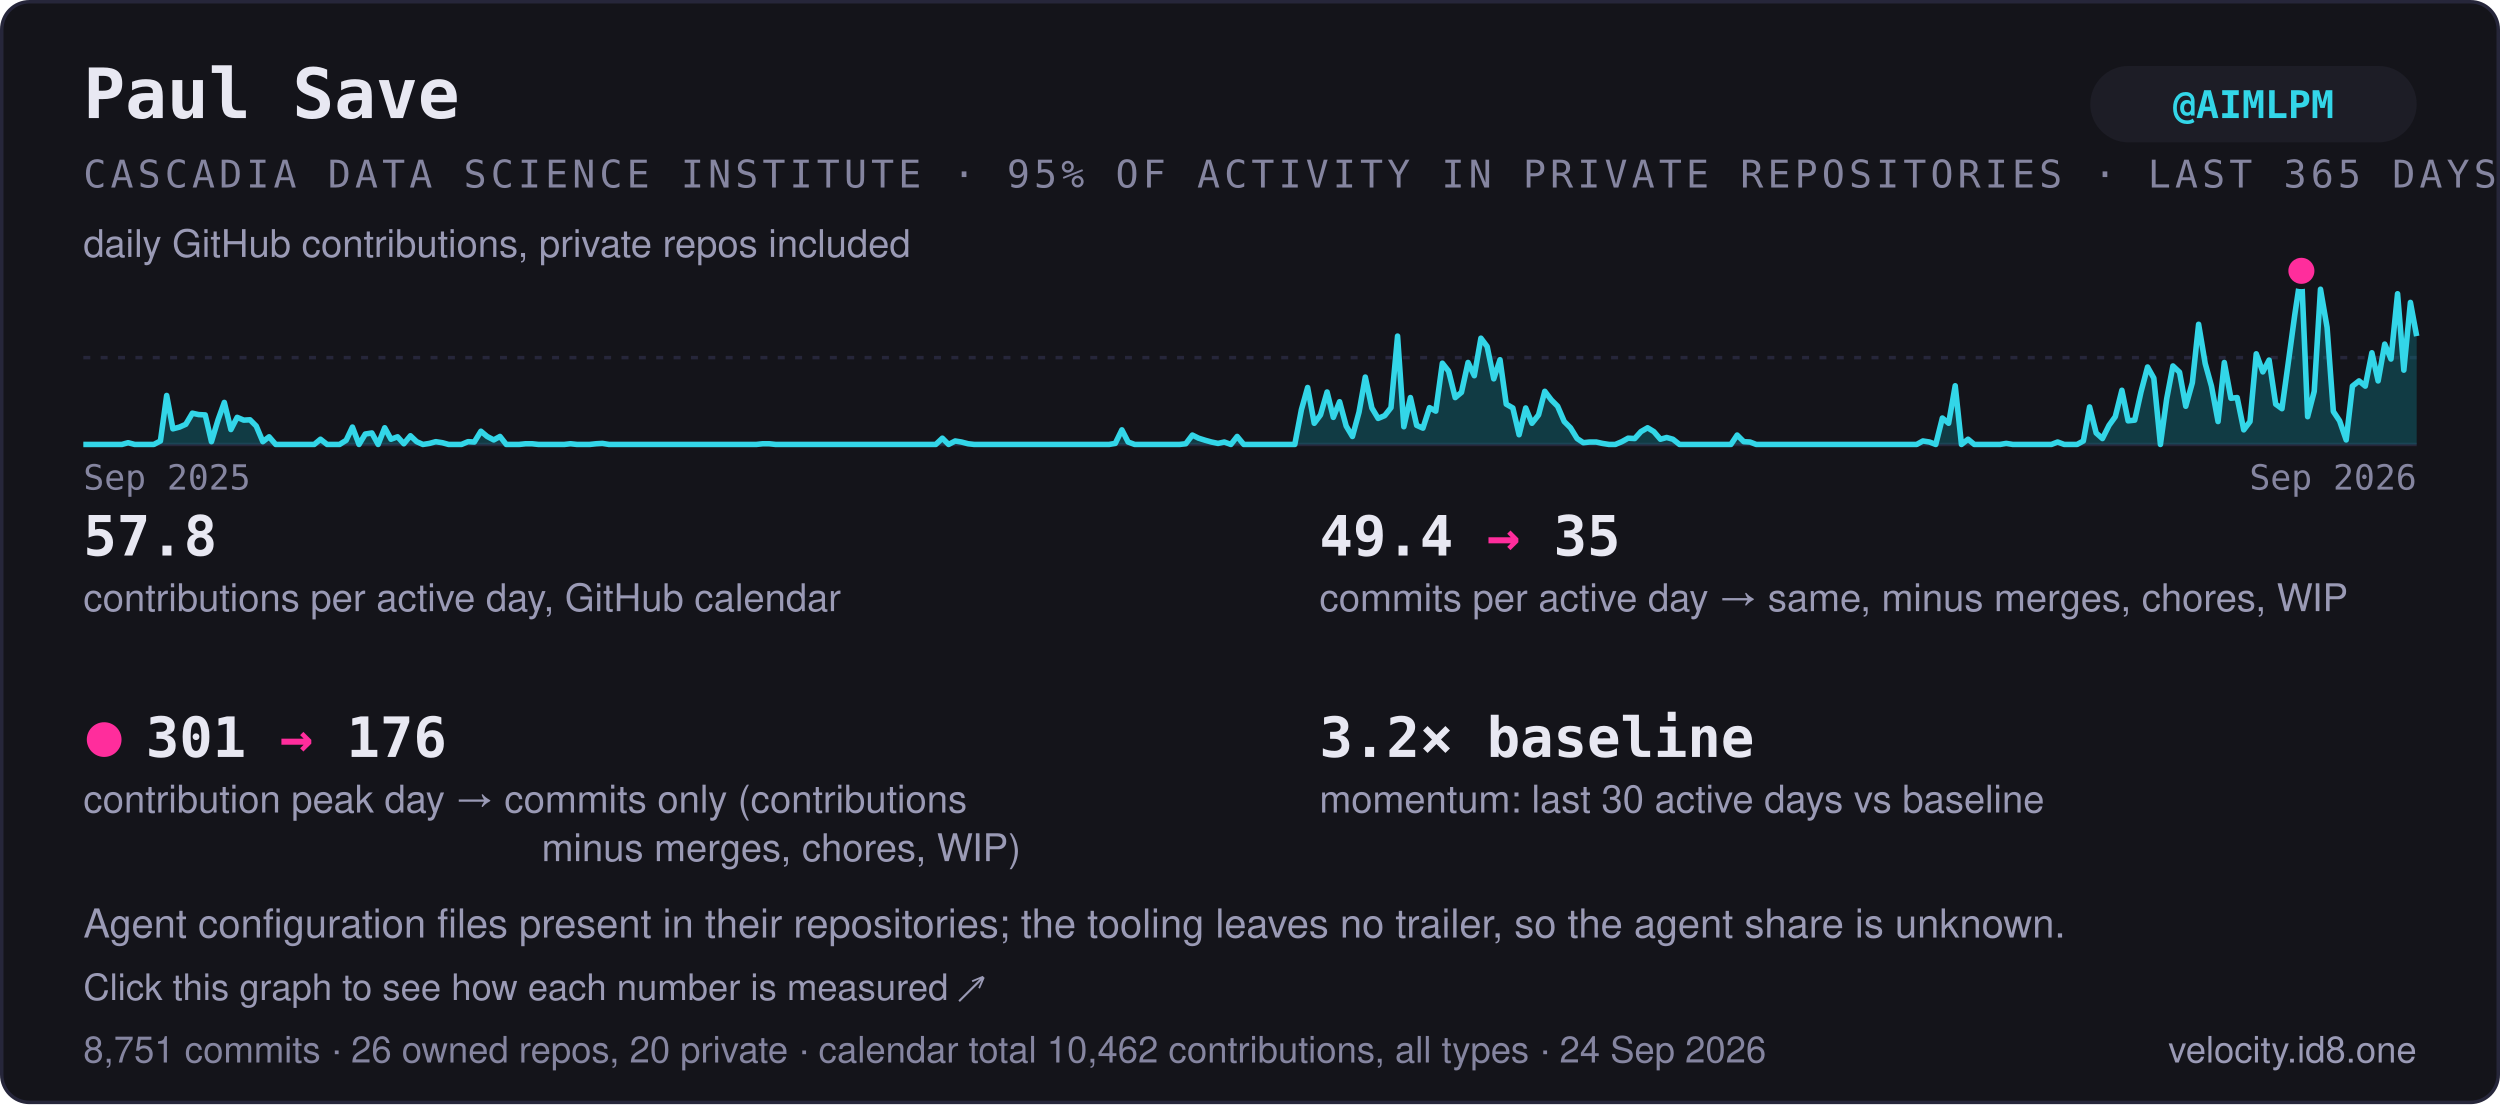
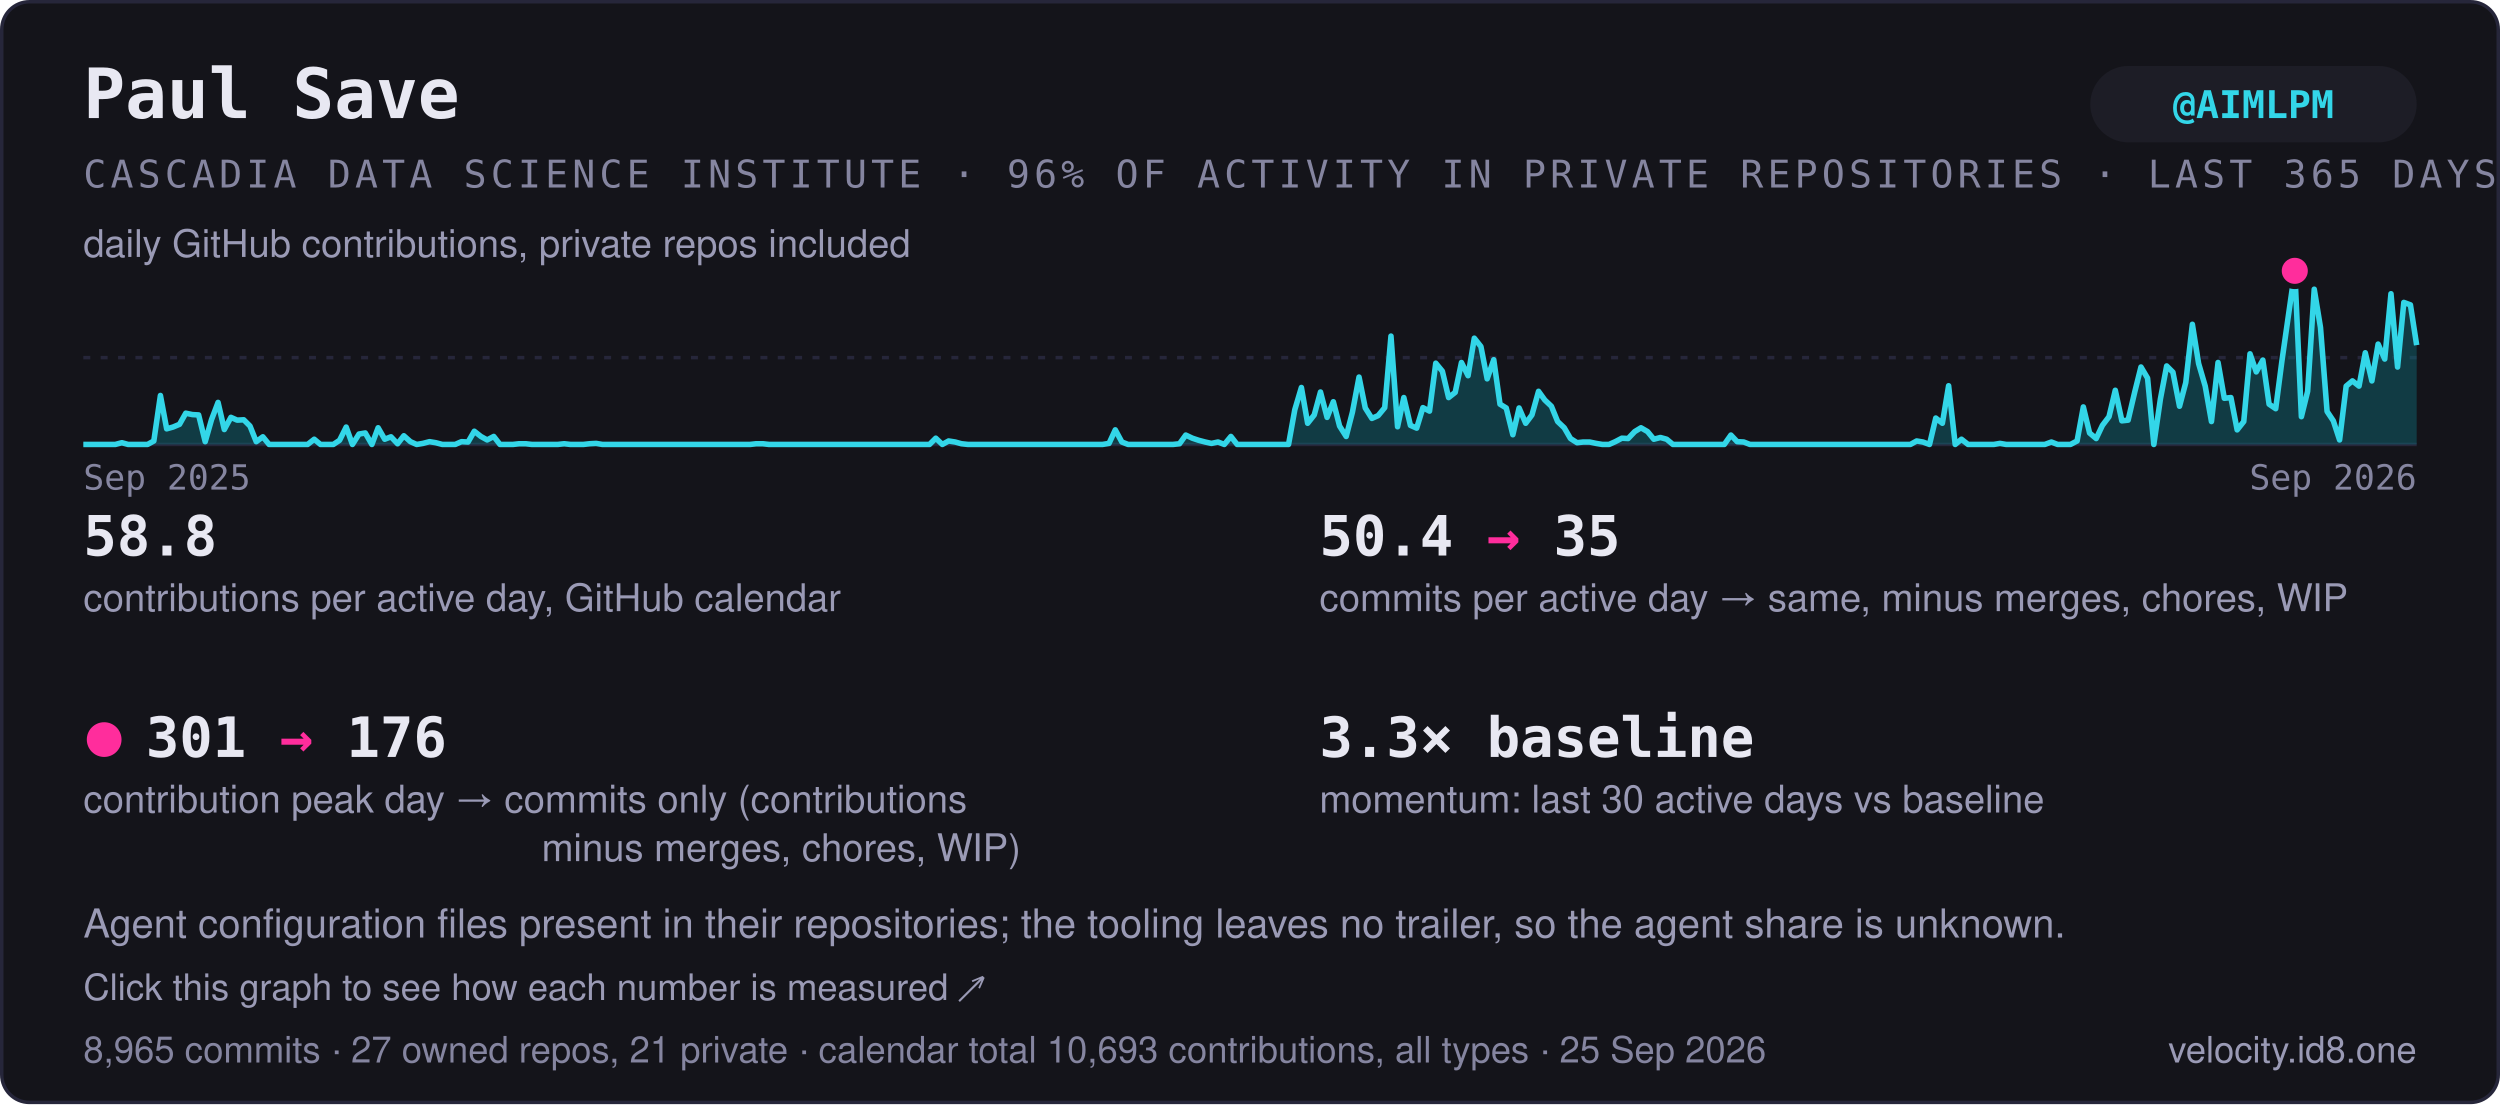
<svg xmlns="http://www.w3.org/2000/svg" width="720" height="318" viewBox="0 0 720 318" role="img" aria-label="Paul Save: Velocity Graph">
  <rect x="0.5" y="0.5" width="719" height="317" rx="8" fill="#14141A" stroke="#26263A" />
  <text x="24" y="34" font-family="Departure Mono, JetBrains Mono, ui-monospace, Menlo, monospace" font-size="20" font-weight="700" fill="#E8E8F2">Paul Save</text>
-   <text x="24" y="54" font-family="Departure Mono, JetBrains Mono, ui-monospace, Menlo, monospace" font-size="11" letter-spacing="1.2" fill="#8585A0">CASCADIA DATA SCIENCE INSTITUTE · 95% OF ACTIVITY IN PRIVATE REPOSITORIES · LAST 365 DAYS</text>
+   <text x="24" y="54" font-family="Departure Mono, JetBrains Mono, ui-monospace, Menlo, monospace" font-size="11" letter-spacing="1.2" fill="#8585A0">CASCADIA DATA SCIENCE INSTITUTE · 96% OF ACTIVITY IN PRIVATE REPOSITORIES · LAST 365 DAYS</text>
  <rect x="602" y="19" width="94" height="22" rx="11" fill="#1D1D26" />
  <text x="649" y="34" text-anchor="middle" font-family="Departure Mono, JetBrains Mono, ui-monospace, Menlo, monospace" font-size="11" font-weight="600" fill="#33D6E8">@AIMLPM</text>
  <line x1="24" x2="696" y1="128" y2="128" stroke="#26263A" />
  <line x1="24" x2="696" y1="103.0" y2="103.0" stroke="#26263A" stroke-dasharray="2 3" />
-   <path d="M24.0,128.0 L25.8,128.0 L27.7,128.0 L29.5,128.0 L31.4,128.0 L33.2,128.0 L35.1,128.0 L36.9,127.5 L38.8,128.0 L40.6,128.0 L42.5,128.0 L44.3,128.0 L46.2,127.0 L48.0,113.9 L49.8,123.5 L51.7,123.0 L53.5,122.2 L55.4,119.0 L57.2,119.4 L59.1,119.5 L60.9,127.2 L62.8,120.9 L64.6,115.9 L66.5,123.7 L68.3,120.2 L70.2,121.0 L72.0,120.9 L73.8,122.7 L75.7,127.2 L77.5,125.8 L79.4,128.0 L81.2,128.0 L83.1,128.0 L84.9,128.0 L86.8,128.0 L88.6,128.0 L90.5,128.0 L92.3,126.5 L94.2,128.0 L96.0,128.0 L97.8,128.0 L99.7,126.8 L101.5,123.0 L103.4,128.0 L105.2,125.0 L107.1,124.7 L108.9,128.0 L110.8,123.2 L112.6,126.5 L114.5,125.8 L116.3,127.8 L118.2,125.5 L120.0,127.2 L121.8,128.0 L123.7,127.7 L125.5,127.2 L127.4,127.5 L129.2,128.0 L131.1,128.0 L132.9,128.0 L134.8,127.2 L136.6,127.3 L138.5,124.2 L140.3,125.7 L142.2,126.7 L144.0,125.7 L145.8,128.0 L147.7,128.0 L149.5,128.0 L151.4,127.8 L153.2,127.8 L155.1,128.0 L156.9,128.0 L158.8,128.0 L160.6,128.0 L162.5,128.0 L164.3,127.8 L166.2,128.0 L168.0,128.0 L169.8,128.0 L171.7,127.8 L173.5,127.7 L175.4,128.0 L177.2,128.0 L179.1,128.0 L180.9,128.0 L182.8,128.0 L184.6,128.0 L186.5,128.0 L188.3,128.0 L190.2,128.0 L192.0,128.0 L193.8,128.0 L195.7,128.0 L197.5,128.0 L199.4,128.0 L201.2,128.0 L203.1,128.0 L204.9,128.0 L206.8,128.0 L208.6,128.0 L210.5,128.0 L212.3,128.0 L214.2,128.0 L216.0,128.0 L217.8,128.0 L219.7,127.8 L221.5,127.8 L223.4,128.0 L225.2,128.0 L227.1,128.0 L228.9,128.0 L230.8,128.0 L232.6,128.0 L234.5,128.0 L236.3,128.0 L238.2,128.0 L240.0,128.0 L241.8,128.0 L243.7,128.0 L245.5,128.0 L247.4,128.0 L249.2,128.0 L251.1,128.0 L252.9,128.0 L254.8,128.0 L256.6,128.0 L258.5,128.0 L260.3,128.0 L262.2,128.0 L264.0,128.0 L265.8,128.0 L267.7,128.0 L269.5,128.0 L271.4,126.2 L273.2,128.0 L275.1,127.0 L276.9,127.3 L278.8,127.8 L280.6,128.0 L282.5,128.0 L284.3,128.0 L286.2,128.0 L288.0,128.0 L289.8,128.0 L291.7,128.0 L293.5,128.0 L295.4,128.0 L297.2,128.0 L299.1,128.0 L300.9,128.0 L302.8,128.0 L304.6,128.0 L306.5,128.0 L308.3,128.0 L310.2,128.0 L312.0,128.0 L313.8,128.0 L315.7,128.0 L317.5,128.0 L319.4,128.0 L321.2,127.7 L323.1,123.8 L324.9,127.3 L326.8,128.0 L328.6,128.0 L330.5,128.0 L332.3,128.0 L334.2,128.0 L336.0,128.0 L337.8,128.0 L339.7,128.0 L341.5,127.8 L343.4,125.3 L345.2,126.2 L347.1,126.8 L348.9,127.3 L350.8,127.7 L352.6,127.3 L354.5,128.0 L356.3,125.7 L358.2,128.0 L360.0,128.0 L361.8,128.0 L363.7,128.0 L365.5,128.0 L367.4,128.0 L369.2,128.0 L371.1,128.0 L372.9,128.0 L374.8,118.0 L376.6,111.6 L378.5,121.9 L380.3,119.5 L382.2,112.9 L384.0,120.2 L385.8,115.7 L387.7,122.7 L389.5,125.7 L391.4,118.7 L393.2,108.6 L395.1,117.5 L396.9,120.5 L398.8,119.7 L400.6,117.4 L402.5,96.8 L404.3,122.9 L406.2,114.5 L408.0,122.5 L409.8,123.3 L411.7,117.4 L413.5,118.4 L415.4,104.6 L417.2,106.9 L419.1,114.5 L420.9,113.0 L422.8,104.4 L424.6,108.2 L426.5,97.4 L428.3,99.8 L430.2,109.1 L432.0,103.6 L433.8,116.4 L435.7,117.5 L437.5,125.2 L439.4,117.5 L441.2,121.9 L443.1,119.5 L444.9,112.7 L446.8,115.2 L448.6,117.0 L450.5,121.4 L452.3,123.2 L454.2,126.3 L456.0,127.5 L457.8,127.3 L459.7,127.3 L461.5,127.7 L463.4,128.0 L465.2,128.0 L467.1,127.2 L468.9,126.2 L470.8,126.3 L472.6,124.3 L474.5,123.2 L476.3,124.3 L478.2,126.5 L480.0,126.0 L481.8,126.5 L483.7,128.0 L485.5,128.0 L487.4,128.0 L489.2,128.0 L491.1,128.0 L492.9,128.0 L494.8,128.0 L496.6,128.0 L498.5,128.0 L500.3,125.3 L502.2,127.2 L504.0,127.3 L505.8,128.0 L507.7,128.0 L509.5,128.0 L511.4,128.0 L513.2,128.0 L515.1,128.0 L516.9,128.0 L518.8,128.0 L520.6,128.0 L522.5,128.0 L524.3,128.0 L526.2,128.0 L528.0,128.0 L529.8,128.0 L531.7,128.0 L533.5,128.0 L535.4,128.0 L537.2,128.0 L539.1,128.0 L540.9,128.0 L542.8,128.0 L544.6,128.0 L546.5,128.0 L548.3,128.0 L550.2,128.0 L552.0,128.0 L553.8,127.0 L555.7,127.3 L557.5,128.0 L559.4,120.4 L561.2,121.9 L563.1,111.1 L564.9,128.0 L566.8,126.5 L568.6,128.0 L570.5,128.0 L572.3,128.0 L574.2,128.0 L576.0,128.0 L577.8,127.7 L579.7,128.0 L581.5,128.0 L583.4,128.0 L585.2,128.0 L587.1,128.0 L588.9,128.0 L590.8,128.0 L592.6,127.3 L594.5,128.0 L596.3,128.0 L598.2,128.0 L600.0,127.0 L601.8,117.2 L603.7,124.7 L605.5,126.3 L607.4,122.5 L609.2,120.0 L611.1,112.4 L612.9,121.2 L614.8,121.0 L616.6,112.9 L618.5,105.7 L620.3,108.9 L622.2,128.0 L624.0,114.9 L625.8,105.4 L627.7,107.2 L629.5,117.0 L631.4,110.2 L633.2,93.4 L635.1,104.7 L636.9,111.2 L638.8,121.4 L640.6,104.4 L642.5,114.7 L644.3,114.5 L646.2,123.8 L648.0,121.4 L649.8,101.9 L651.7,107.1 L653.5,103.7 L655.4,116.4 L657.2,117.7 L659.1,103.9 L660.9,90.6 L662.8,78.0 L664.6,120.0 L666.5,112.7 L668.3,83.3 L670.2,94.3 L672.0,118.5 L673.8,121.2 L675.7,126.7 L677.5,111.2 L679.4,109.7 L681.2,111.2 L683.1,101.6 L684.9,109.7 L686.8,99.1 L688.6,103.4 L690.5,84.6 L692.3,106.6 L694.2,87.1 L696.0,96.8 L696.0,128 L24,128 Z" fill="#0F6B78" fill-opacity="0.45" />
-   <path d="M24.0,128.0 L25.8,128.0 L27.7,128.0 L29.5,128.0 L31.4,128.0 L33.2,128.0 L35.1,128.0 L36.9,127.5 L38.8,128.0 L40.6,128.0 L42.5,128.0 L44.3,128.0 L46.2,127.0 L48.0,113.9 L49.8,123.5 L51.7,123.0 L53.5,122.2 L55.4,119.0 L57.2,119.4 L59.1,119.5 L60.9,127.2 L62.8,120.9 L64.6,115.9 L66.5,123.7 L68.3,120.2 L70.2,121.0 L72.0,120.9 L73.8,122.7 L75.7,127.2 L77.5,125.8 L79.4,128.0 L81.2,128.0 L83.1,128.0 L84.9,128.0 L86.8,128.0 L88.6,128.0 L90.5,128.0 L92.3,126.5 L94.2,128.0 L96.0,128.0 L97.8,128.0 L99.7,126.8 L101.5,123.0 L103.4,128.0 L105.2,125.0 L107.1,124.7 L108.9,128.0 L110.8,123.2 L112.6,126.5 L114.5,125.8 L116.3,127.8 L118.2,125.5 L120.0,127.2 L121.8,128.0 L123.7,127.7 L125.5,127.2 L127.4,127.5 L129.2,128.0 L131.1,128.0 L132.9,128.0 L134.8,127.2 L136.6,127.3 L138.5,124.2 L140.3,125.7 L142.2,126.7 L144.0,125.7 L145.8,128.0 L147.7,128.0 L149.5,128.0 L151.4,127.8 L153.2,127.8 L155.1,128.0 L156.9,128.0 L158.8,128.0 L160.6,128.0 L162.5,128.0 L164.3,127.8 L166.2,128.0 L168.0,128.0 L169.8,128.0 L171.7,127.8 L173.5,127.7 L175.4,128.0 L177.2,128.0 L179.1,128.0 L180.9,128.0 L182.8,128.0 L184.6,128.0 L186.5,128.0 L188.3,128.0 L190.2,128.0 L192.0,128.0 L193.8,128.0 L195.7,128.0 L197.5,128.0 L199.4,128.0 L201.2,128.0 L203.1,128.0 L204.9,128.0 L206.8,128.0 L208.6,128.0 L210.5,128.0 L212.3,128.0 L214.2,128.0 L216.0,128.0 L217.8,128.0 L219.7,127.8 L221.5,127.8 L223.4,128.0 L225.2,128.0 L227.1,128.0 L228.9,128.0 L230.8,128.0 L232.6,128.0 L234.5,128.0 L236.3,128.0 L238.2,128.0 L240.0,128.0 L241.8,128.0 L243.7,128.0 L245.5,128.0 L247.4,128.0 L249.2,128.0 L251.1,128.0 L252.9,128.0 L254.8,128.0 L256.6,128.0 L258.5,128.0 L260.3,128.0 L262.2,128.0 L264.0,128.0 L265.8,128.0 L267.7,128.0 L269.5,128.0 L271.4,126.2 L273.2,128.0 L275.1,127.0 L276.9,127.3 L278.8,127.8 L280.6,128.0 L282.5,128.0 L284.3,128.0 L286.2,128.0 L288.0,128.0 L289.8,128.0 L291.7,128.0 L293.5,128.0 L295.4,128.0 L297.2,128.0 L299.1,128.0 L300.9,128.0 L302.8,128.0 L304.6,128.0 L306.5,128.0 L308.3,128.0 L310.2,128.0 L312.0,128.0 L313.8,128.0 L315.7,128.0 L317.5,128.0 L319.4,128.0 L321.2,127.7 L323.1,123.8 L324.9,127.3 L326.8,128.0 L328.6,128.0 L330.5,128.0 L332.3,128.0 L334.2,128.0 L336.0,128.0 L337.8,128.0 L339.7,128.0 L341.5,127.8 L343.4,125.3 L345.2,126.2 L347.1,126.8 L348.9,127.3 L350.8,127.7 L352.6,127.3 L354.5,128.0 L356.3,125.7 L358.2,128.0 L360.0,128.0 L361.8,128.0 L363.7,128.0 L365.5,128.0 L367.4,128.0 L369.2,128.0 L371.1,128.0 L372.9,128.0 L374.8,118.0 L376.6,111.6 L378.5,121.9 L380.3,119.5 L382.2,112.9 L384.0,120.2 L385.8,115.7 L387.7,122.7 L389.5,125.7 L391.4,118.7 L393.2,108.6 L395.1,117.5 L396.9,120.5 L398.8,119.7 L400.6,117.4 L402.5,96.8 L404.3,122.9 L406.2,114.5 L408.0,122.5 L409.8,123.3 L411.7,117.4 L413.5,118.4 L415.4,104.6 L417.2,106.9 L419.1,114.5 L420.9,113.0 L422.8,104.4 L424.6,108.2 L426.5,97.4 L428.3,99.8 L430.2,109.1 L432.0,103.6 L433.8,116.4 L435.7,117.5 L437.5,125.2 L439.4,117.5 L441.2,121.9 L443.1,119.5 L444.9,112.7 L446.8,115.2 L448.6,117.0 L450.5,121.4 L452.3,123.2 L454.2,126.3 L456.0,127.5 L457.8,127.3 L459.7,127.3 L461.5,127.7 L463.4,128.0 L465.2,128.0 L467.1,127.2 L468.9,126.2 L470.8,126.3 L472.6,124.3 L474.5,123.2 L476.3,124.3 L478.2,126.5 L480.0,126.0 L481.8,126.5 L483.7,128.0 L485.5,128.0 L487.4,128.0 L489.2,128.0 L491.1,128.0 L492.9,128.0 L494.8,128.0 L496.6,128.0 L498.5,128.0 L500.3,125.3 L502.2,127.2 L504.0,127.3 L505.8,128.0 L507.7,128.0 L509.5,128.0 L511.4,128.0 L513.2,128.0 L515.1,128.0 L516.9,128.0 L518.8,128.0 L520.6,128.0 L522.5,128.0 L524.3,128.0 L526.2,128.0 L528.0,128.0 L529.8,128.0 L531.7,128.0 L533.5,128.0 L535.4,128.0 L537.2,128.0 L539.1,128.0 L540.9,128.0 L542.8,128.0 L544.6,128.0 L546.5,128.0 L548.3,128.0 L550.2,128.0 L552.0,128.0 L553.8,127.0 L555.7,127.3 L557.5,128.0 L559.4,120.4 L561.2,121.9 L563.1,111.1 L564.9,128.0 L566.8,126.5 L568.6,128.0 L570.5,128.0 L572.3,128.0 L574.2,128.0 L576.0,128.0 L577.8,127.7 L579.7,128.0 L581.5,128.0 L583.4,128.0 L585.2,128.0 L587.1,128.0 L588.9,128.0 L590.8,128.0 L592.6,127.3 L594.5,128.0 L596.3,128.0 L598.2,128.0 L600.0,127.0 L601.8,117.2 L603.7,124.7 L605.5,126.3 L607.4,122.5 L609.2,120.0 L611.1,112.4 L612.9,121.2 L614.8,121.0 L616.6,112.9 L618.5,105.7 L620.3,108.9 L622.2,128.0 L624.0,114.9 L625.8,105.4 L627.7,107.2 L629.5,117.0 L631.4,110.2 L633.2,93.4 L635.1,104.7 L636.9,111.2 L638.8,121.4 L640.6,104.4 L642.5,114.7 L644.3,114.5 L646.2,123.8 L648.0,121.4 L649.8,101.9 L651.7,107.1 L653.5,103.7 L655.4,116.4 L657.2,117.7 L659.1,103.9 L660.9,90.6 L662.8,78.0 L664.6,120.0 L666.5,112.7 L668.3,83.3 L670.2,94.3 L672.0,118.5 L673.8,121.2 L675.7,126.7 L677.5,111.2 L679.4,109.7 L681.2,111.2 L683.1,101.6 L684.9,109.7 L686.8,99.1 L688.6,103.4 L690.5,84.6 L692.3,106.6 L694.2,87.1 L696.0,96.8" fill="none" stroke="#33D6E8" stroke-width="1.6" stroke-linejoin="round" />
-   <circle cx="662.8" cy="78.0" r="4.5" fill="#FF2D9C" stroke="#14141A" stroke-width="1.5" />
+   <path d="M24.0,128.0 L25.8,128.0 L27.7,128.0 L29.5,128.0 L31.4,128.0 L33.2,128.0 L35.1,127.5 L36.9,128.0 L38.8,128.0 L40.6,128.0 L42.5,128.0 L44.3,127.0 L46.2,113.9 L48.0,123.5 L49.8,123.0 L51.7,122.2 L53.5,119.0 L55.4,119.4 L57.2,119.5 L59.1,127.2 L60.9,120.9 L62.8,115.9 L64.6,123.7 L66.5,120.2 L68.3,121.0 L70.2,120.9 L72.0,122.7 L73.8,127.2 L75.7,125.8 L77.5,128.0 L79.4,128.0 L81.2,128.0 L83.1,128.0 L84.9,128.0 L86.8,128.0 L88.6,128.0 L90.5,126.5 L92.3,128.0 L94.2,128.0 L96.0,128.0 L97.8,126.8 L99.7,123.0 L101.5,128.0 L103.4,125.0 L105.2,124.7 L107.1,128.0 L108.9,123.2 L110.8,126.5 L112.6,125.8 L114.5,127.8 L116.3,125.5 L118.2,127.2 L120.0,128.0 L121.8,127.7 L123.7,127.2 L125.5,127.5 L127.4,128.0 L129.2,128.0 L131.1,128.0 L132.9,127.2 L134.8,127.3 L136.6,124.2 L138.5,125.7 L140.3,126.7 L142.2,125.7 L144.0,128.0 L145.8,128.0 L147.7,128.0 L149.5,127.8 L151.4,127.8 L153.2,128.0 L155.1,128.0 L156.9,128.0 L158.8,128.0 L160.6,128.0 L162.5,127.8 L164.3,128.0 L166.2,128.0 L168.0,128.0 L169.8,127.8 L171.7,127.7 L173.5,128.0 L175.4,128.0 L177.2,128.0 L179.1,128.0 L180.9,128.0 L182.8,128.0 L184.6,128.0 L186.5,128.0 L188.3,128.0 L190.2,128.0 L192.0,128.0 L193.8,128.0 L195.7,128.0 L197.5,128.0 L199.4,128.0 L201.2,128.0 L203.1,128.0 L204.9,128.0 L206.8,128.0 L208.6,128.0 L210.5,128.0 L212.3,128.0 L214.2,128.0 L216.0,128.0 L217.8,127.8 L219.7,127.8 L221.5,128.0 L223.4,128.0 L225.2,128.0 L227.1,128.0 L228.9,128.0 L230.8,128.0 L232.6,128.0 L234.5,128.0 L236.3,128.0 L238.2,128.0 L240.0,128.0 L241.8,128.0 L243.7,128.0 L245.5,128.0 L247.4,128.0 L249.2,128.0 L251.1,128.0 L252.9,128.0 L254.8,128.0 L256.6,128.0 L258.5,128.0 L260.3,128.0 L262.2,128.0 L264.0,128.0 L265.8,128.0 L267.7,128.0 L269.5,126.2 L271.4,128.0 L273.2,127.0 L275.1,127.3 L276.9,127.8 L278.8,128.0 L280.6,128.0 L282.5,128.0 L284.3,128.0 L286.2,128.0 L288.0,128.0 L289.8,128.0 L291.7,128.0 L293.5,128.0 L295.4,128.0 L297.2,128.0 L299.1,128.0 L300.9,128.0 L302.8,128.0 L304.6,128.0 L306.5,128.0 L308.3,128.0 L310.2,128.0 L312.0,128.0 L313.8,128.0 L315.7,128.0 L317.5,128.0 L319.4,127.7 L321.2,123.8 L323.1,127.3 L324.9,128.0 L326.8,128.0 L328.6,128.0 L330.5,128.0 L332.3,128.0 L334.2,128.0 L336.0,128.0 L337.8,128.0 L339.7,127.8 L341.5,125.3 L343.4,126.2 L345.2,126.8 L347.1,127.3 L348.9,127.7 L350.8,127.3 L352.6,128.0 L354.5,125.7 L356.3,128.0 L358.2,128.0 L360.0,128.0 L361.8,128.0 L363.7,128.0 L365.5,128.0 L367.4,128.0 L369.2,128.0 L371.1,128.0 L372.9,118.0 L374.8,111.6 L376.6,121.9 L378.5,119.5 L380.3,112.9 L382.2,120.2 L384.0,115.7 L385.8,122.7 L387.7,125.7 L389.5,118.7 L391.4,108.6 L393.2,117.5 L395.1,120.5 L396.9,119.7 L398.8,117.4 L400.6,96.8 L402.5,122.9 L404.3,114.5 L406.2,122.5 L408.0,123.3 L409.8,117.4 L411.7,118.4 L413.5,104.6 L415.4,106.9 L417.2,114.5 L419.1,113.0 L420.9,104.4 L422.8,108.2 L424.6,97.4 L426.5,99.8 L428.3,109.1 L430.2,103.6 L432.0,116.4 L433.8,117.5 L435.7,125.2 L437.5,117.5 L439.4,121.9 L441.2,119.5 L443.1,112.7 L444.9,115.2 L446.8,117.0 L448.6,121.4 L450.5,123.2 L452.3,126.3 L454.2,127.5 L456.0,127.3 L457.8,127.3 L459.7,127.7 L461.5,128.0 L463.4,128.0 L465.2,127.2 L467.1,126.2 L468.9,126.3 L470.8,124.3 L472.6,123.2 L474.5,124.3 L476.3,126.5 L478.2,126.0 L480.0,126.5 L481.8,128.0 L483.7,128.0 L485.5,128.0 L487.4,128.0 L489.2,128.0 L491.1,128.0 L492.9,128.0 L494.8,128.0 L496.6,128.0 L498.5,125.3 L500.3,127.2 L502.2,127.3 L504.0,128.0 L505.8,128.0 L507.7,128.0 L509.5,128.0 L511.4,128.0 L513.2,128.0 L515.1,128.0 L516.9,128.0 L518.8,128.0 L520.6,128.0 L522.5,128.0 L524.3,128.0 L526.2,128.0 L528.0,128.0 L529.8,128.0 L531.7,128.0 L533.5,128.0 L535.4,128.0 L537.2,128.0 L539.1,128.0 L540.9,128.0 L542.8,128.0 L544.6,128.0 L546.5,128.0 L548.3,128.0 L550.2,128.0 L552.0,127.0 L553.8,127.3 L555.7,128.0 L557.5,120.4 L559.4,121.9 L561.2,111.1 L563.1,128.0 L564.9,126.5 L566.8,128.0 L568.6,128.0 L570.5,128.0 L572.3,128.0 L574.2,128.0 L576.0,127.7 L577.8,128.0 L579.7,128.0 L581.5,128.0 L583.4,128.0 L585.2,128.0 L587.1,128.0 L588.9,128.0 L590.8,127.3 L592.6,128.0 L594.5,128.0 L596.3,128.0 L598.2,127.0 L600.0,117.2 L601.8,124.7 L603.7,126.3 L605.5,122.5 L607.4,120.0 L609.2,112.4 L611.1,121.2 L612.9,121.0 L614.8,112.9 L616.6,105.7 L618.5,108.9 L620.3,128.0 L622.2,114.9 L624.0,105.4 L625.8,107.2 L627.7,117.0 L629.5,110.2 L631.4,93.4 L633.2,104.7 L635.1,111.2 L636.9,121.4 L638.8,104.4 L640.6,114.7 L642.5,114.5 L644.3,123.8 L646.2,121.4 L648.0,101.9 L649.8,107.1 L651.7,103.7 L653.5,116.4 L655.4,117.7 L657.2,103.9 L659.1,90.6 L660.9,78.0 L662.8,120.0 L664.6,112.7 L666.5,83.3 L668.3,94.3 L670.2,118.5 L672.0,121.2 L673.8,126.7 L675.7,111.2 L677.5,109.7 L679.4,111.2 L681.2,101.6 L683.1,109.7 L684.9,99.1 L686.8,103.4 L688.6,84.6 L690.5,105.7 L692.3,87.1 L694.2,87.8 L696.0,99.4 L696.0,128 L24,128 Z" fill="#0F6B78" fill-opacity="0.45" />
+   <path d="M24.0,128.0 L25.8,128.0 L27.7,128.0 L29.5,128.0 L31.4,128.0 L33.2,128.0 L35.1,127.5 L36.9,128.0 L38.8,128.0 L40.6,128.0 L42.5,128.0 L44.3,127.0 L46.2,113.9 L48.0,123.5 L49.8,123.0 L51.7,122.2 L53.5,119.0 L55.4,119.4 L57.2,119.5 L59.1,127.2 L60.9,120.9 L62.8,115.9 L64.6,123.7 L66.5,120.2 L68.3,121.0 L70.2,120.9 L72.0,122.7 L73.8,127.2 L75.7,125.8 L77.5,128.0 L79.4,128.0 L81.2,128.0 L83.1,128.0 L84.9,128.0 L86.8,128.0 L88.6,128.0 L90.5,126.5 L92.3,128.0 L94.2,128.0 L96.0,128.0 L97.8,126.8 L99.7,123.0 L101.5,128.0 L103.4,125.0 L105.2,124.7 L107.1,128.0 L108.9,123.2 L110.8,126.5 L112.6,125.8 L114.5,127.8 L116.3,125.5 L118.2,127.2 L120.0,128.0 L121.8,127.7 L123.7,127.2 L125.5,127.5 L127.4,128.0 L129.2,128.0 L131.1,128.0 L132.9,127.2 L134.8,127.3 L136.6,124.2 L138.5,125.7 L140.3,126.7 L142.2,125.7 L144.0,128.0 L145.8,128.0 L147.7,128.0 L149.5,127.8 L151.4,127.8 L153.2,128.0 L155.1,128.0 L156.9,128.0 L158.8,128.0 L160.6,128.0 L162.5,127.8 L164.3,128.0 L166.2,128.0 L168.0,128.0 L169.8,127.8 L171.7,127.7 L173.5,128.0 L175.4,128.0 L177.2,128.0 L179.1,128.0 L180.9,128.0 L182.8,128.0 L184.6,128.0 L186.5,128.0 L188.3,128.0 L190.2,128.0 L192.0,128.0 L193.8,128.0 L195.7,128.0 L197.5,128.0 L199.4,128.0 L201.2,128.0 L203.1,128.0 L204.9,128.0 L206.8,128.0 L208.6,128.0 L210.5,128.0 L212.3,128.0 L214.2,128.0 L216.0,128.0 L217.8,127.8 L219.7,127.8 L221.5,128.0 L223.4,128.0 L225.2,128.0 L227.1,128.0 L228.9,128.0 L230.8,128.0 L232.6,128.0 L234.5,128.0 L236.3,128.0 L238.2,128.0 L240.0,128.0 L241.8,128.0 L243.7,128.0 L245.5,128.0 L247.4,128.0 L249.2,128.0 L251.1,128.0 L252.9,128.0 L254.8,128.0 L256.6,128.0 L258.5,128.0 L260.3,128.0 L262.2,128.0 L264.0,128.0 L265.8,128.0 L267.7,128.0 L269.5,126.2 L271.4,128.0 L273.2,127.0 L275.1,127.3 L276.9,127.8 L278.8,128.0 L280.6,128.0 L282.5,128.0 L284.3,128.0 L286.2,128.0 L288.0,128.0 L289.8,128.0 L291.7,128.0 L293.5,128.0 L295.4,128.0 L297.2,128.0 L299.1,128.0 L300.9,128.0 L302.8,128.0 L304.6,128.0 L306.5,128.0 L308.3,128.0 L310.2,128.0 L312.0,128.0 L313.8,128.0 L315.7,128.0 L317.5,128.0 L319.4,127.7 L321.2,123.8 L323.1,127.3 L324.9,128.0 L326.8,128.0 L328.6,128.0 L330.5,128.0 L332.3,128.0 L334.2,128.0 L336.0,128.0 L337.8,128.0 L339.7,127.8 L341.5,125.3 L343.4,126.2 L345.2,126.8 L347.1,127.3 L348.9,127.7 L350.8,127.3 L352.6,128.0 L354.5,125.7 L356.3,128.0 L358.2,128.0 L360.0,128.0 L361.8,128.0 L363.7,128.0 L365.5,128.0 L367.4,128.0 L369.2,128.0 L371.1,128.0 L372.9,118.0 L374.8,111.6 L376.6,121.9 L378.5,119.5 L380.3,112.9 L382.2,120.2 L384.0,115.7 L385.8,122.7 L387.7,125.7 L389.5,118.7 L391.4,108.6 L393.2,117.5 L395.1,120.5 L396.9,119.7 L398.8,117.4 L400.6,96.8 L402.5,122.9 L404.3,114.5 L406.2,122.5 L408.0,123.3 L409.8,117.4 L411.7,118.4 L413.5,104.6 L415.4,106.9 L417.2,114.5 L419.1,113.0 L420.9,104.4 L422.8,108.2 L424.6,97.4 L426.5,99.8 L428.3,109.1 L430.2,103.6 L432.0,116.4 L433.8,117.5 L435.7,125.2 L437.5,117.5 L439.4,121.9 L441.2,119.5 L443.1,112.7 L444.9,115.2 L446.8,117.0 L448.6,121.4 L450.5,123.2 L452.3,126.3 L454.2,127.5 L456.0,127.3 L457.8,127.3 L459.7,127.7 L461.5,128.0 L463.4,128.0 L465.2,127.2 L467.1,126.2 L468.9,126.3 L470.8,124.3 L472.6,123.2 L474.5,124.3 L476.3,126.5 L478.2,126.0 L480.0,126.5 L481.8,128.0 L483.7,128.0 L485.5,128.0 L487.4,128.0 L489.2,128.0 L491.1,128.0 L492.9,128.0 L494.8,128.0 L496.6,128.0 L498.5,125.3 L500.3,127.2 L502.2,127.3 L504.0,128.0 L505.8,128.0 L507.7,128.0 L509.5,128.0 L511.4,128.0 L513.2,128.0 L515.1,128.0 L516.9,128.0 L518.8,128.0 L520.6,128.0 L522.5,128.0 L524.3,128.0 L526.2,128.0 L528.0,128.0 L529.8,128.0 L531.7,128.0 L533.5,128.0 L535.4,128.0 L537.2,128.0 L539.1,128.0 L540.9,128.0 L542.8,128.0 L544.6,128.0 L546.5,128.0 L548.3,128.0 L550.2,128.0 L552.0,127.0 L553.8,127.3 L555.7,128.0 L557.5,120.4 L559.4,121.9 L561.2,111.1 L563.1,128.0 L564.9,126.5 L566.8,128.0 L568.6,128.0 L570.5,128.0 L572.3,128.0 L574.2,128.0 L576.0,127.7 L577.8,128.0 L579.7,128.0 L581.5,128.0 L583.4,128.0 L585.2,128.0 L587.1,128.0 L588.9,128.0 L590.8,127.3 L592.6,128.0 L594.5,128.0 L596.3,128.0 L598.2,127.0 L600.0,117.2 L601.8,124.7 L603.7,126.3 L605.5,122.5 L607.4,120.0 L609.2,112.4 L611.1,121.2 L612.9,121.0 L614.8,112.9 L616.6,105.7 L618.5,108.9 L620.3,128.0 L622.2,114.9 L624.0,105.4 L625.8,107.2 L627.7,117.0 L629.5,110.2 L631.4,93.4 L633.2,104.7 L635.1,111.2 L636.9,121.4 L638.8,104.4 L640.6,114.7 L642.5,114.5 L644.3,123.8 L646.2,121.4 L648.0,101.9 L649.8,107.1 L651.7,103.7 L653.5,116.4 L655.4,117.7 L657.2,103.9 L659.1,90.6 L660.9,78.0 L662.8,120.0 L664.6,112.7 L666.5,83.3 L668.3,94.3 L670.2,118.5 L672.0,121.2 L673.8,126.7 L675.7,111.2 L677.5,109.7 L679.4,111.2 L681.2,101.6 L683.1,109.7 L684.9,99.1 L686.8,103.4 L688.6,84.6 L690.5,105.7 L692.3,87.1 L694.2,87.8 L696.0,99.4" fill="none" stroke="#33D6E8" stroke-width="1.6" stroke-linejoin="round" />
+   <circle cx="660.9" cy="78.0" r="4.5" fill="#FF2D9C" stroke="#14141A" stroke-width="1.5" />
  <text x="24" y="141" font-family="Departure Mono, JetBrains Mono, ui-monospace, Menlo, monospace" font-size="10" fill="#8585A0">Sep 2025</text>
  <text x="696" y="141" text-anchor="end" font-family="Departure Mono, JetBrains Mono, ui-monospace, Menlo, monospace" font-size="10" fill="#8585A0">Sep 2026</text>
  <text x="24" y="74" font-family="-apple-system, BlinkMacSystemFont, 'Segoe UI', Helvetica, Arial, sans-serif" font-size="11" fill="#9A9AB5">daily GitHub contributions, private repos included</text>
-   <text x="24" y="160" font-family="Departure Mono, JetBrains Mono, ui-monospace, Menlo, monospace" font-size="16" font-weight="600" fill="#E8E8F2">57.8</text>
+   <text x="24" y="160" font-family="Departure Mono, JetBrains Mono, ui-monospace, Menlo, monospace" font-size="16" font-weight="600" fill="#E8E8F2">58.8</text>
  <text x="24" y="176" font-family="-apple-system, BlinkMacSystemFont, 'Segoe UI', Helvetica, Arial, sans-serif" font-size="11" fill="#9A9AB5">contributions per active day, GitHub calendar</text>
-   <text x="380" y="160" font-family="Departure Mono, JetBrains Mono, ui-monospace, Menlo, monospace" font-size="16" font-weight="600" fill="#E8E8F2">49.4 <tspan fill="#FF2D9C">→</tspan> 35</text>
+   <text x="380" y="160" font-family="Departure Mono, JetBrains Mono, ui-monospace, Menlo, monospace" font-size="16" font-weight="600" fill="#E8E8F2">50.4 <tspan fill="#FF2D9C">→</tspan> 35</text>
  <text x="380" y="176" font-family="-apple-system, BlinkMacSystemFont, 'Segoe UI', Helvetica, Arial, sans-serif" font-size="11" fill="#9A9AB5">commits per active day → same, minus merges, chores, WIP</text>
  <circle cx="30" cy="213" r="5" fill="#FF2D9C" />
  <text x="42" y="218" font-family="Departure Mono, JetBrains Mono, ui-monospace, Menlo, monospace" font-size="16" font-weight="600" fill="#E8E8F2">301 <tspan fill="#FF2D9C">→</tspan> 176</text>
  <text x="24" y="234" font-family="-apple-system, BlinkMacSystemFont, 'Segoe UI', Helvetica, Arial, sans-serif" font-size="11" fill="#9A9AB5">contribution peak day → commits only (contributions</text>
  <text x="156" y="248" font-family="-apple-system, BlinkMacSystemFont, 'Segoe UI', Helvetica, Arial, sans-serif" font-size="11" fill="#9A9AB5">minus merges, chores, WIP)</text>
-   <text x="380" y="218" font-family="Departure Mono, JetBrains Mono, ui-monospace, Menlo, monospace" font-size="16" font-weight="600" fill="#E8E8F2">3.2× baseline</text>
+   <text x="380" y="218" font-family="Departure Mono, JetBrains Mono, ui-monospace, Menlo, monospace" font-size="16" font-weight="600" fill="#E8E8F2">3.3× baseline</text>
  <text x="380" y="234" font-family="-apple-system, BlinkMacSystemFont, 'Segoe UI', Helvetica, Arial, sans-serif" font-size="11" fill="#9A9AB5">momentum: last 30 active days vs baseline</text>
  <text x="24" y="270" font-family="-apple-system, BlinkMacSystemFont, 'Segoe UI', Helvetica, Arial, sans-serif" font-size="11.5" fill="#9A9AB5">Agent configuration files present in their repositories; the tooling leaves no trailer, so the agent share is unknown.</text>
  <text x="24" y="288" font-family="-apple-system, BlinkMacSystemFont, 'Segoe UI', Helvetica, Arial, sans-serif" font-size="10.5" fill="#9A9AB5">Click this graph to see how each number is measured ↗</text>
-   <text x="24" y="306" font-family="-apple-system, BlinkMacSystemFont, 'Segoe UI', Helvetica, Arial, sans-serif" font-size="10.5" fill="#8585A0">8,751 commits · 26 owned repos, 20 private · calendar total 10,462 contributions, all types · 24 Sep 2026</text>
+   <text x="24" y="306" font-family="-apple-system, BlinkMacSystemFont, 'Segoe UI', Helvetica, Arial, sans-serif" font-size="10.5" fill="#8585A0">8,965 commits · 27 owned repos, 21 private · calendar total 10,693 contributions, all types · 25 Sep 2026</text>
  <text x="696" y="306" text-anchor="end" font-family="-apple-system, BlinkMacSystemFont, 'Segoe UI', Helvetica, Arial, sans-serif" font-size="10.5" fill="#9A9AB5">velocity.id8.one</text>
</svg>
